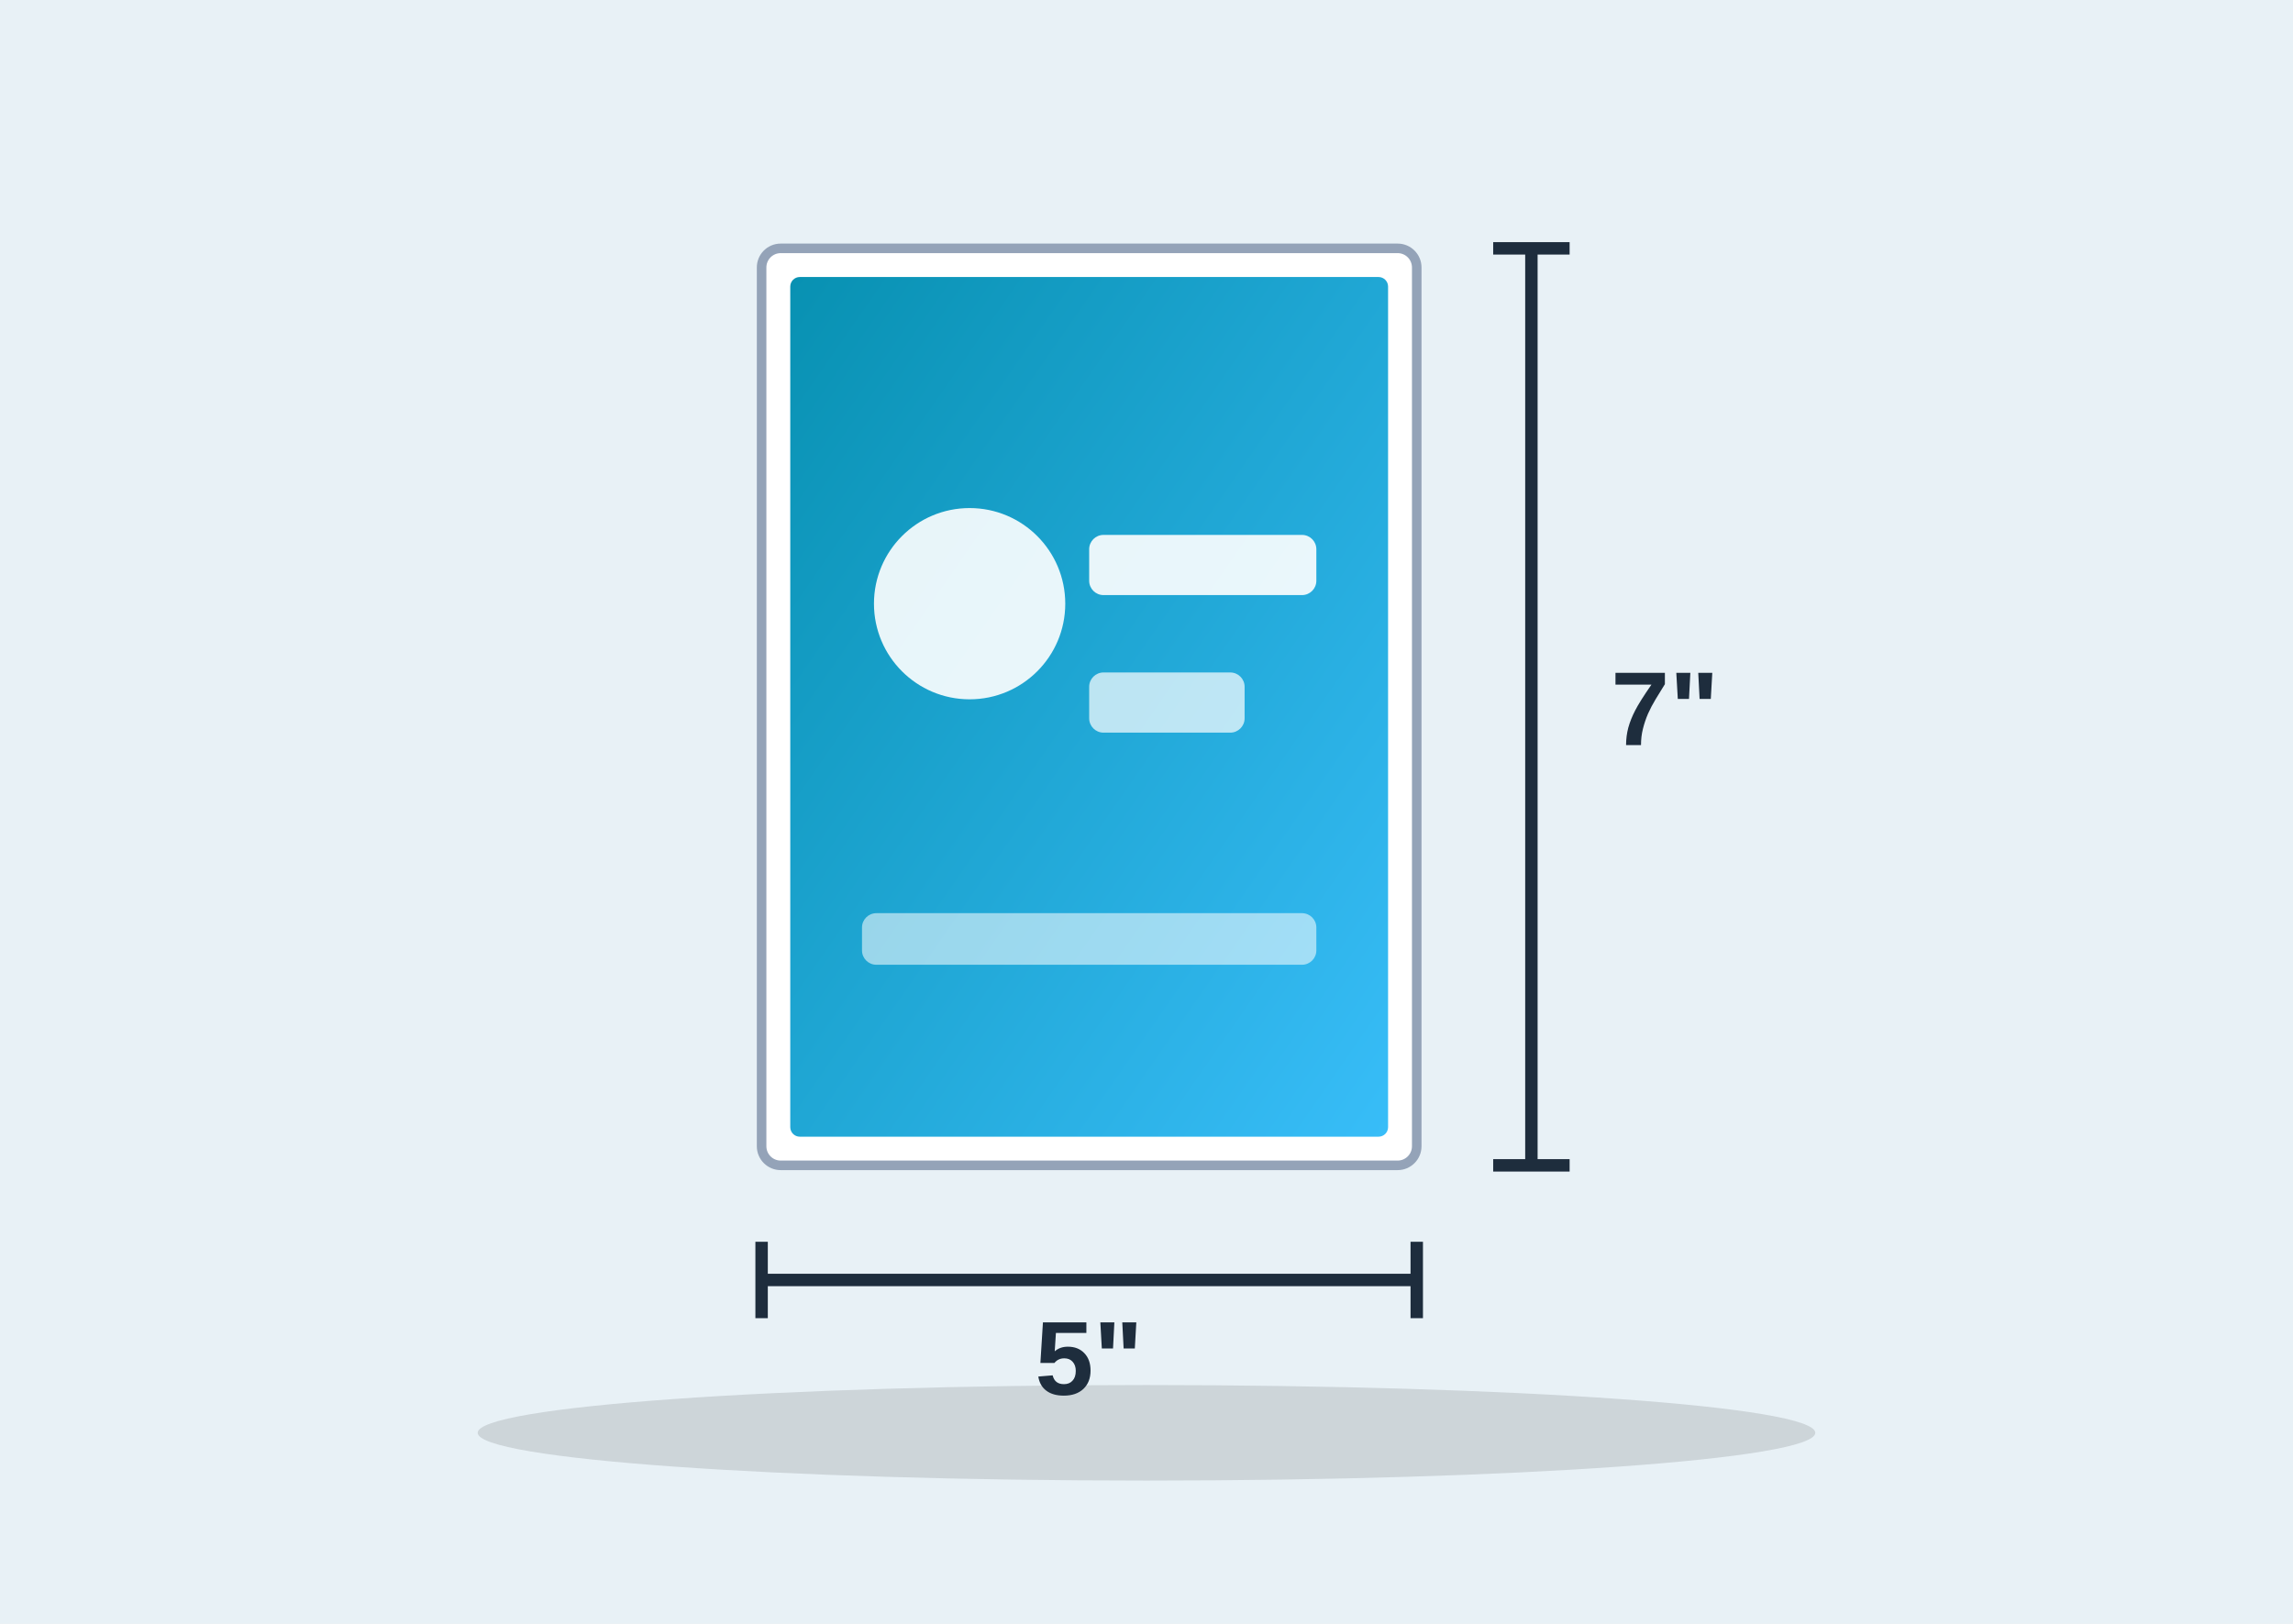
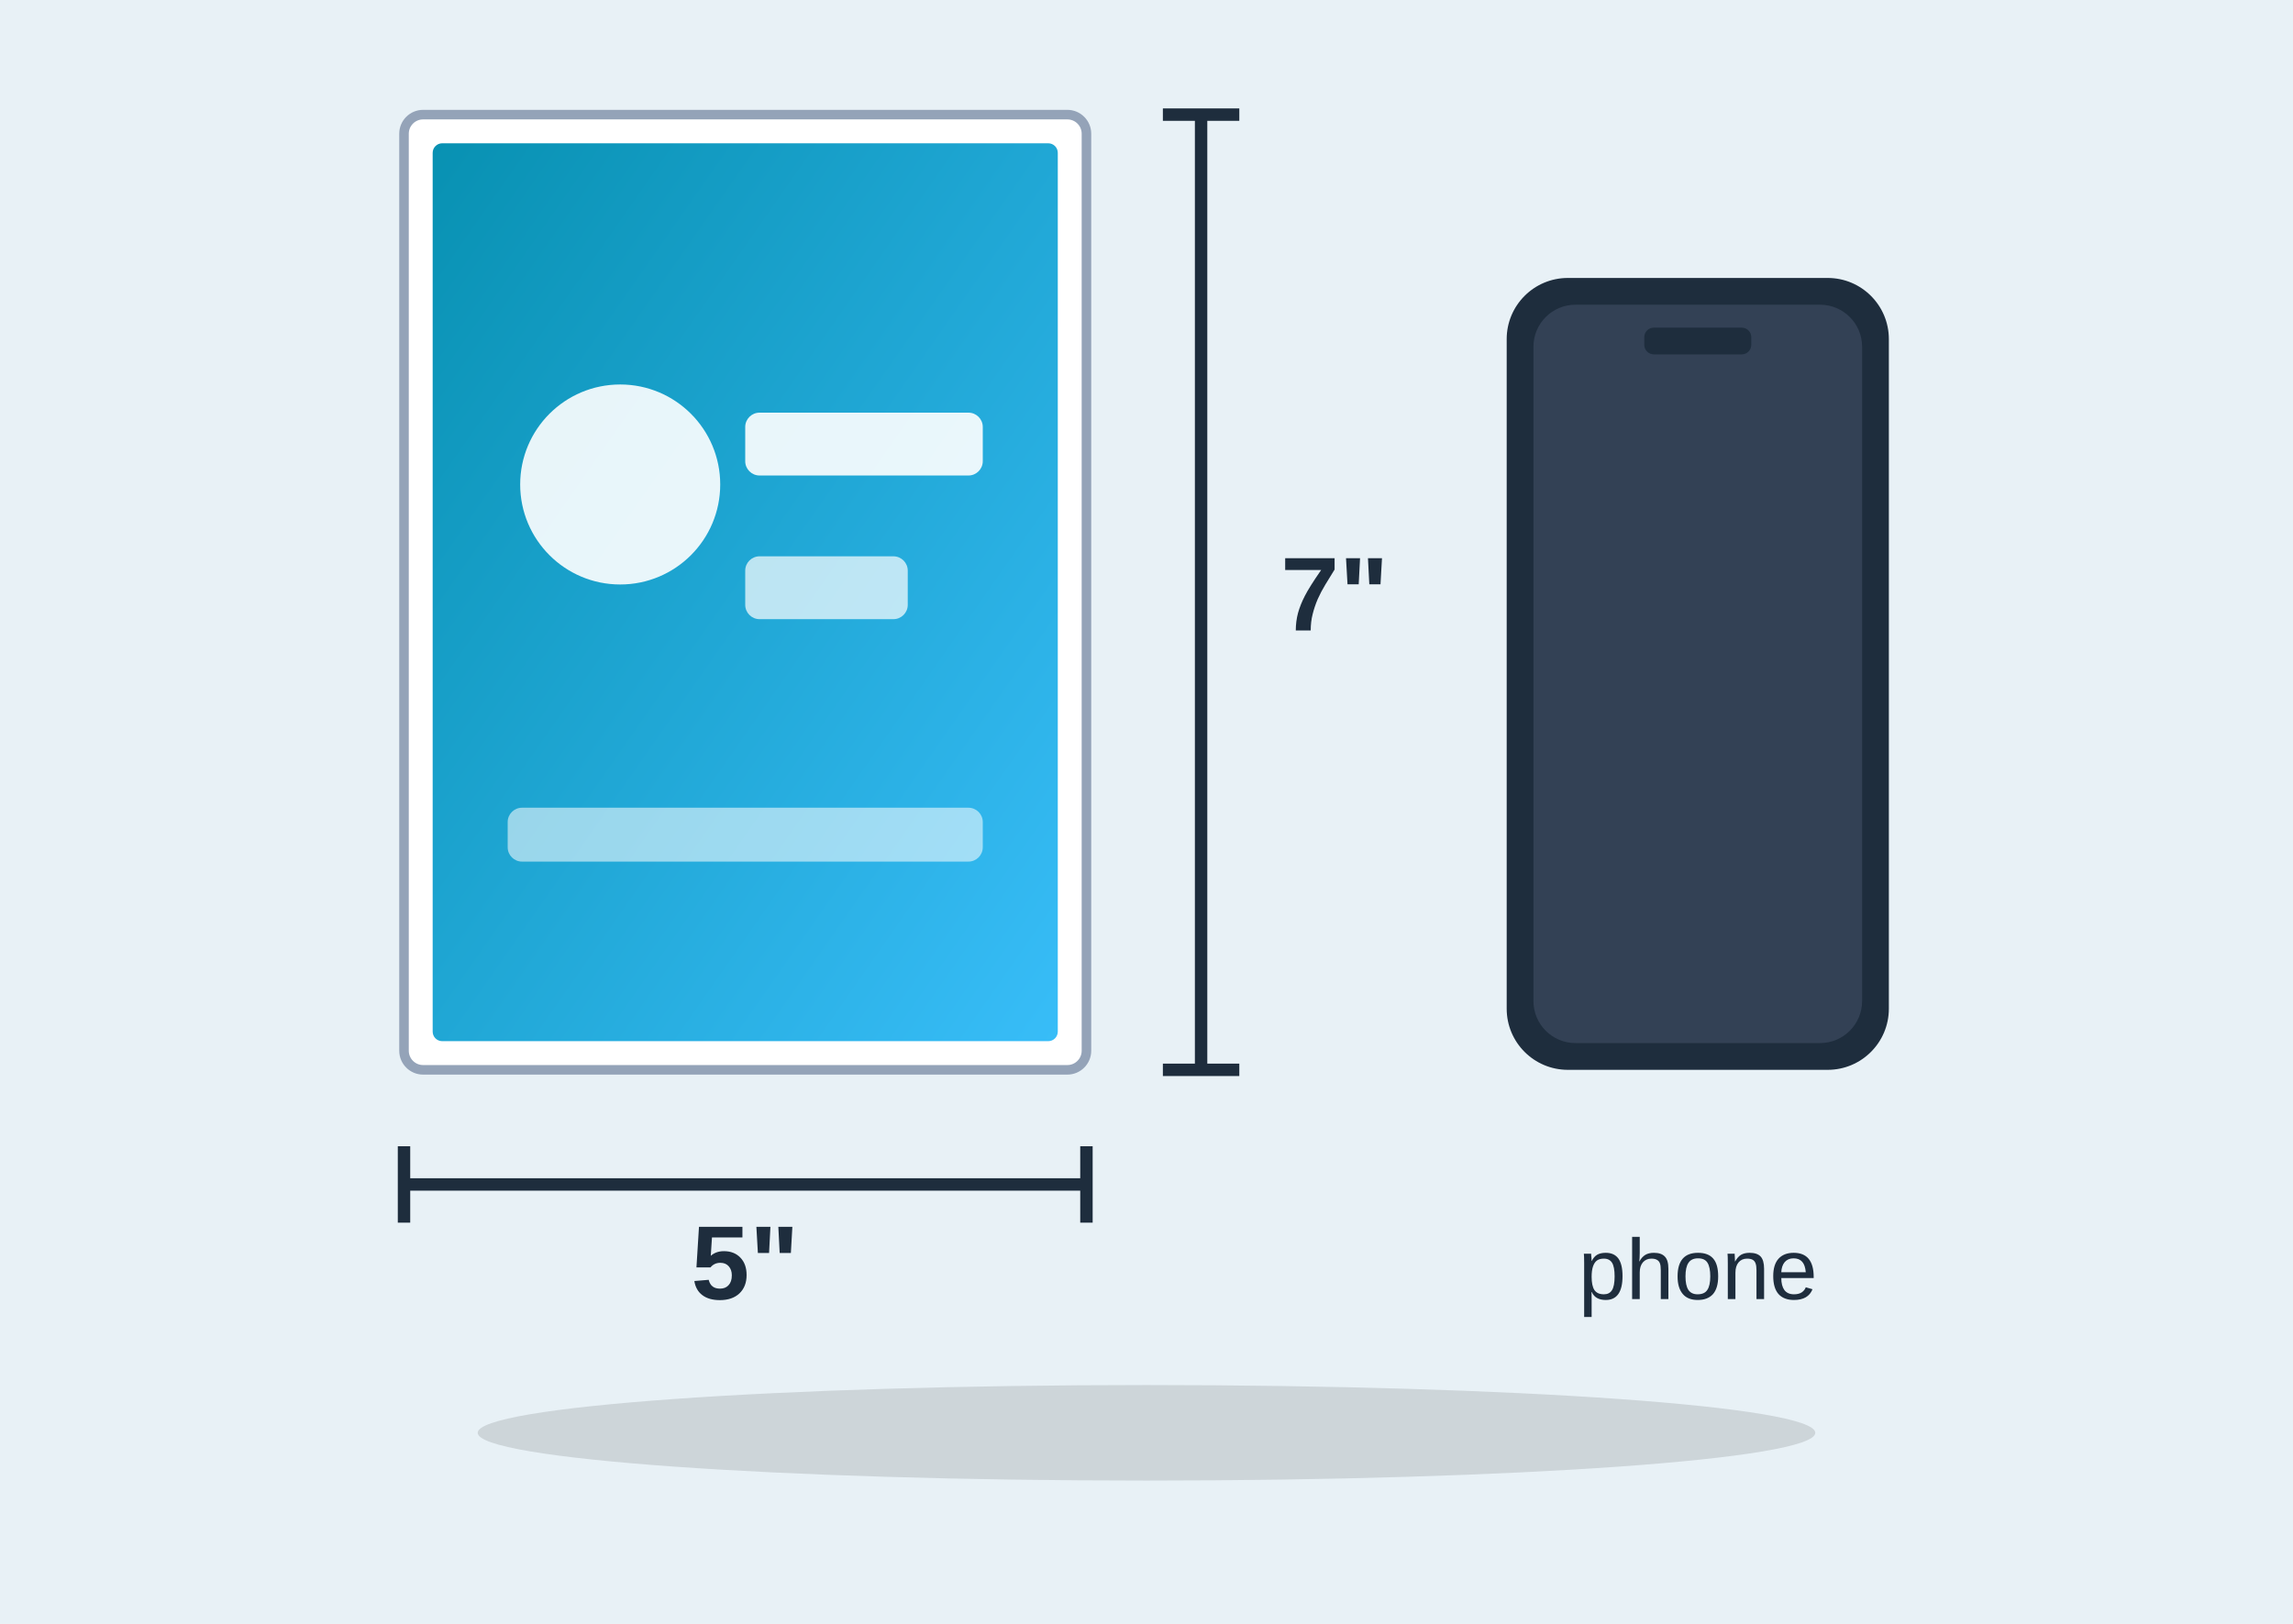
<svg xmlns="http://www.w3.org/2000/svg" viewBox="0 0 240 170" width="240" height="170" role="img" aria-label="5&quot; × 7&quot;">
  <defs>
    <linearGradient id="ga" x1="0" y1="0" x2="1" y2="1">
      <stop offset="0" stop-color="#0891B2" />
      <stop offset="1" stop-color="#38BDF8" />
    </linearGradient>
    <linearGradient id="gb" x1="0" y1="0" x2="1" y2="1">
      <stop offset="0" stop-color="#1E2D3D" />
      <stop offset="1" stop-color="#3B5068" />
    </linearGradient>
    <linearGradient id="gs" x1="0" y1="0" x2="1" y2="0">
      <stop offset="0" stop-color="#fff" stop-opacity="0" />
      <stop offset=".5" stop-color="#fff" stop-opacity=".55" />
      <stop offset="1" stop-color="#fff" stop-opacity="0" />
    </linearGradient>
    <radialGradient id="glow" cx=".5" cy=".5" r=".6">
      <stop offset="0" stop-color="#FFF7C2" />
      <stop offset="1" stop-color="#FFE08A" stop-opacity="0" />
    </radialGradient>
    <pattern id="dots" width="6" height="6" patternUnits="userSpaceOnUse">
      <circle cx="3" cy="3" r="1.4" fill="#fff" fill-opacity=".85" />
    </pattern>
    <pattern id="flute" width="8" height="8" patternUnits="userSpaceOnUse">
      <rect width="8" height="8" fill="#F8FAFC" />
      <path d="M0 4h8" stroke="#CBD5E1" stroke-width="1.2" />
    </pattern>
  </defs>
  <rect width="240" height="170" fill="#E8F1F6" />
  <ellipse cx="120" cy="150" rx="70" ry="5" fill="#000" fill-opacity=".12" />
-   <rect x="79.714" y="26.0" width="68.571" height="96.0" rx="2" fill="#fff" stroke="#94A3B8" />
-   <rect x="82.714" y="29.0" width="62.571" height="90.0" rx="1" fill="url(#ga)" />
-   <circle cx="101.486" cy="63.2" r="10.011" fill="#fff" fill-opacity=".9" />
-   <rect x="114.0" y="56.0" width="23.777" height="6.3" rx="1.5" fill="#fff" fill-opacity=".9" />
-   <rect x="114.0" y="70.4" width="16.269" height="6.3" rx="1.5" fill="#fff" fill-opacity=".7" />
-   <rect x="90.223" y="95.6" width="47.554" height="5.4" rx="1.5" fill="#fff" fill-opacity=".55" />
-   <path d="M79.714 134.0H148.286M79.714 130.0v8M148.286 130.0v8" stroke="#1E2D3D" stroke-width="1.3" />
-   <text x="114.0" y="146.0" text-anchor="middle" font-family="Arial,Helvetica,sans-serif" font-size="11" font-weight="700" fill="#1E2D3D">5"</text>
-   <path d="M160.286 26.0V122.0M156.286 26.0h8M156.286 122.0h8" stroke="#1E2D3D" stroke-width="1.3" />
-   <text x="174.286" y="78.0" text-anchor="middle" font-family="Arial,Helvetica,sans-serif" font-size="11" font-weight="700" fill="#1E2D3D">7"</text>
+   <rect x="42.286" y="12.0" width="71.429" height="100.0" rx="2" fill="#fff" stroke="#94A3B8" />
+   <rect x="45.286" y="15.0" width="65.429" height="94.0" rx="1" fill="url(#ga)" />
+   <circle cx="64.914" cy="50.72" r="10.469" fill="#fff" fill-opacity=".9" />
+   <rect x="78.0" y="43.2" width="24.863" height="6.58" rx="1.5" fill="#fff" fill-opacity=".9" />
+   <rect x="78.0" y="58.24" width="17.011" height="6.58" rx="1.5" fill="#fff" fill-opacity=".7" />
+   <rect x="53.137" y="84.56" width="49.726" height="5.64" rx="1.5" fill="#fff" fill-opacity=".55" />
+   <path d="M42.286 124.0H113.714M42.286 120.0v8M113.714 120.0v8" stroke="#1E2D3D" stroke-width="1.3" />
+   <text x="78.0" y="136.0" text-anchor="middle" font-family="Arial,Helvetica,sans-serif" font-size="11" font-weight="700" fill="#1E2D3D">5"</text>
+   <path d="M125.714 12.0V112.0M121.714 12.0h8M121.714 112.0h8" stroke="#1E2D3D" stroke-width="1.3" />
+   <text x="139.714" y="66.0" text-anchor="middle" font-family="Arial,Helvetica,sans-serif" font-size="11" font-weight="700" fill="#1E2D3D">7"</text>
+   <rect x="157.7" y="29.1" width="40.0" height="82.9" rx="6.4" fill="#1E2D3D" />
+   <rect x="160.5" y="31.9" width="34.4" height="77.3" rx="4.4" fill="#334155" />
+   <rect x="172.1" y="34.3" width="11.2" height="2.8" rx="1" fill="#1E2D3D" />
+   <text x="177.714" y="136" text-anchor="middle" font-family="Arial,Helvetica,sans-serif" font-size="9" font-weight="400" fill="#1E2D3D">phone</text>
</svg>
